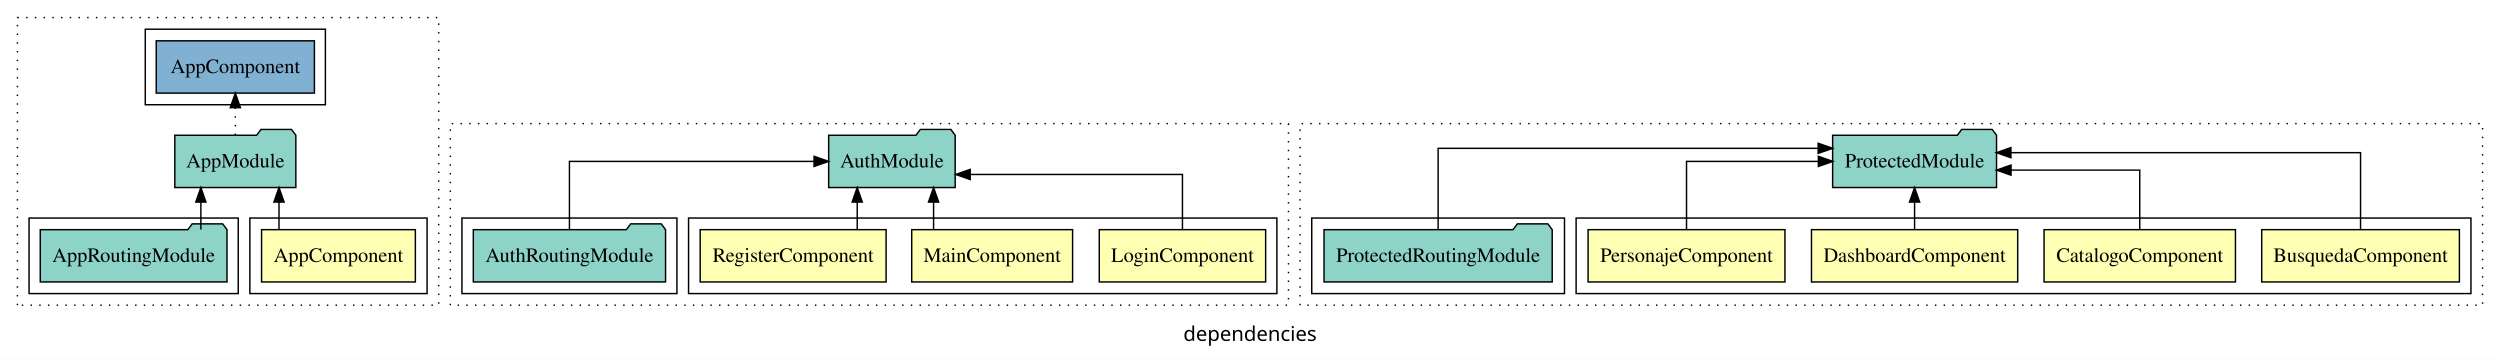
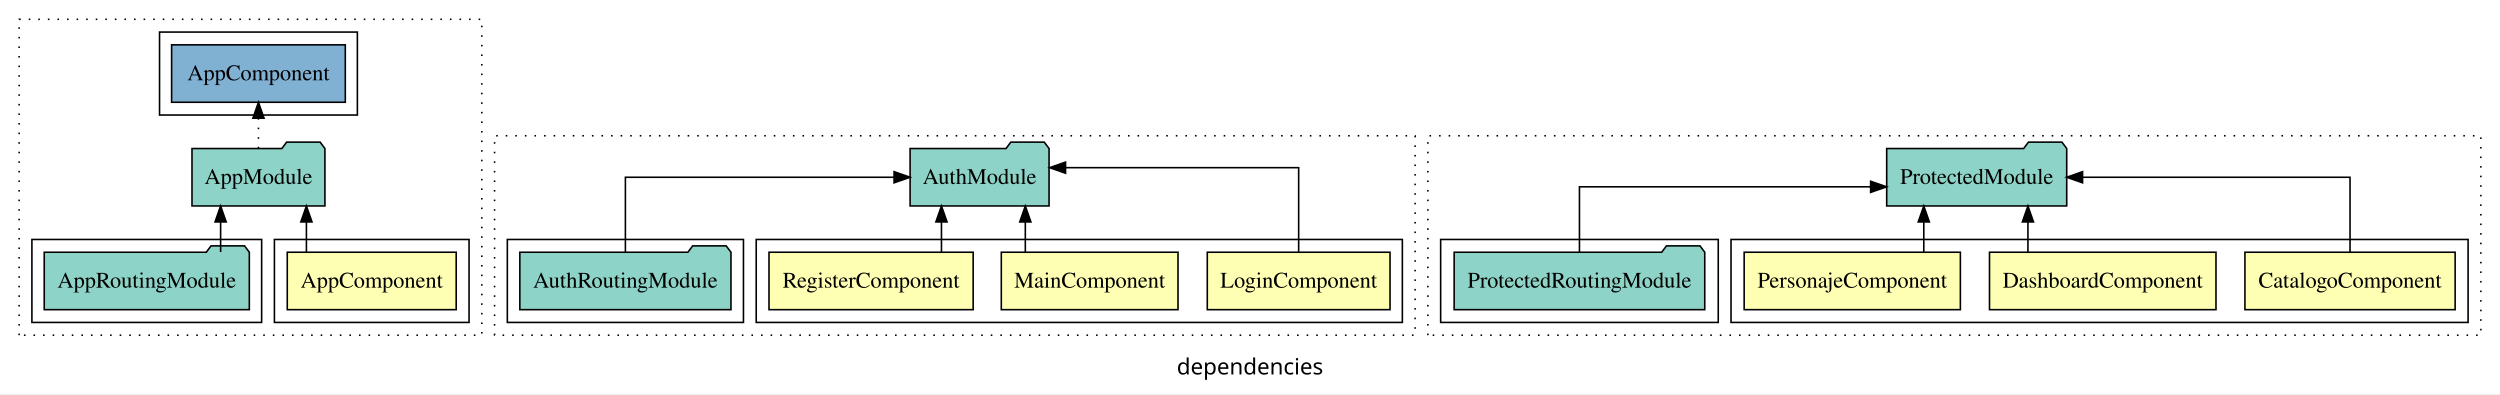
- <svg xmlns="http://www.w3.org/2000/svg" width="1721pt" height="247pt" viewBox="0.00 0.00 1721.00 246.80">
+ <svg xmlns="http://www.w3.org/2000/svg" width="1567pt" height="247pt" viewBox="0.00 0.00 1567.00 246.80">
  <g id="graph0" class="graph" transform="scale(1 1) rotate(0) translate(4 242.8)">
-     <polygon fill="white" stroke="transparent" points="-4,4 -4,-242.8 1717,-242.8 1717,4 -4,4" />
-     <text text-anchor="middle" x="856.5" y="-8.2" font-family="sans-serif" font-size="14.00">dependencies</text>
+     <polygon fill="white" stroke="transparent" points="-4,4 -4,-242.8 1563,-242.8 1563,4 -4,4" />
+     <text text-anchor="middle" x="779.5" y="-8.2" font-family="sans-serif" font-size="14.00">dependencies</text>
    <g id="clust1" class="cluster">
      <polygon fill="none" stroke="black" stroke-dasharray="1,5" points="8,-32.8 8,-230.8 298,-230.8 298,-32.8 8,-32.8" />
    </g>
    <g id="clust2" class="cluster">
      <polygon fill="none" stroke="black" points="168,-40.8 168,-92.8 290,-92.8 290,-40.8 168,-40.8" />
    </g>
    <g id="clust4" class="cluster">
      <polygon fill="none" stroke="black" points="16,-40.8 16,-92.8 160,-92.8 160,-40.8 16,-40.8" />
    </g>
    <g id="clust6" class="cluster">
      <polygon fill="none" stroke="black" points="96,-170.8 96,-222.8 220,-222.8 220,-170.8 96,-170.8" />
    </g>
    <g id="clust14" class="cluster">
      <polygon fill="none" stroke="black" stroke-dasharray="1,5" points="306,-32.8 306,-157.8 883,-157.8 883,-32.8 306,-32.8" />
    </g>
    <g id="clust15" class="cluster">
      <polygon fill="none" stroke="black" points="470,-40.8 470,-92.8 875,-92.8 875,-40.8 470,-40.8" />
    </g>
    <g id="clust19" class="cluster">
      <polygon fill="none" stroke="black" points="314,-40.8 314,-92.8 462,-92.8 462,-40.8 314,-40.8" />
    </g>
    <g id="clust29" class="cluster">
-       <polygon fill="none" stroke="black" stroke-dasharray="1,5" points="891,-32.8 891,-157.8 1705,-157.8 1705,-32.8 891,-32.8" />
+       <polygon fill="none" stroke="black" stroke-dasharray="1,5" points="891,-32.8 891,-157.8 1551,-157.8 1551,-32.8 891,-32.8" />
    </g>
    <g id="clust30" class="cluster">
-       <polygon fill="none" stroke="black" points="1081,-40.8 1081,-92.8 1697,-92.8 1697,-40.8 1081,-40.8" />
+       <polygon fill="none" stroke="black" points="1081,-40.8 1081,-92.8 1543,-92.8 1543,-40.8 1081,-40.8" />
    </g>
-     <g id="clust35" class="cluster">
+     <g id="clust34" class="cluster">
      <polygon fill="none" stroke="black" points="899,-40.8 899,-92.8 1073,-92.8 1073,-40.8 899,-40.8" />
    </g>
    <g id="node1" class="node">
      <polygon fill="#ffffb3" stroke="black" points="281.94,-84.8 176.06,-84.8 176.06,-48.8 281.94,-48.8 281.94,-84.8" />
      <text text-anchor="middle" x="229" y="-62.6" font-family="Times,serif" font-size="14.00">AppComponent</text>
    </g>
    <g id="node2" class="node">
      <polygon fill="#8dd3c7" stroke="black" points="199.66,-149.8 196.66,-153.8 175.66,-153.8 172.66,-149.8 116.34,-149.8 116.34,-113.8 199.66,-113.8 199.66,-149.8" />
      <text text-anchor="middle" x="158" y="-127.6" font-family="Times,serif" font-size="14.00">AppModule</text>
    </g>
    <g id="edge1" class="edge">
      <path fill="none" stroke="black" d="M188.06,-84.91C188.06,-84.91 188.06,-103.79 188.06,-103.79" />
      <polygon fill="black" stroke="black" points="184.56,-103.79 188.06,-113.79 191.56,-103.79 184.56,-103.79" />
    </g>
    <g id="node4" class="node">
      <polygon fill="#80b1d3" stroke="black" points="212.44,-214.8 103.56,-214.8 103.56,-178.8 212.44,-178.8 212.44,-214.8" />
      <text text-anchor="middle" x="158" y="-192.6" font-family="Times,serif" font-size="14.00">AppComponent </text>
    </g>
    <g id="edge3" class="edge">
      <path fill="none" stroke="black" stroke-dasharray="1,5" d="M158,-149.91C158,-149.91 158,-168.79 158,-168.79" />
      <polygon fill="black" stroke="black" points="154.5,-168.79 158,-178.79 161.5,-168.79 154.5,-168.79" />
    </g>
    <g id="node3" class="node">
      <polygon fill="#8dd3c7" stroke="black" points="152.28,-84.8 149.28,-88.8 128.28,-88.8 125.28,-84.8 23.72,-84.8 23.72,-48.8 152.28,-48.8 152.28,-84.8" />
      <text text-anchor="middle" x="88" y="-62.6" font-family="Times,serif" font-size="14.00">AppRoutingModule</text>
    </g>
    <g id="edge2" class="edge">
      <path fill="none" stroke="black" d="M134.28,-84.91C134.28,-84.91 134.28,-103.79 134.28,-103.79" />
      <polygon fill="black" stroke="black" points="130.78,-103.79 134.28,-113.79 137.78,-103.79 130.78,-103.79" />
    </g>
    <g id="node5" class="node">
      <polygon fill="#ffffb3" stroke="black" points="867.27,-84.8 752.73,-84.8 752.73,-48.8 867.27,-48.8 867.27,-84.8" />
      <text text-anchor="middle" x="810" y="-62.6" font-family="Times,serif" font-size="14.00">LoginComponent</text>
    </g>
    <g id="node8" class="node">
      <polygon fill="#8dd3c7" stroke="black" points="653.55,-149.8 650.55,-153.8 629.55,-153.8 626.55,-149.8 566.45,-149.8 566.45,-113.8 653.55,-113.8 653.55,-149.8" />
      <text text-anchor="middle" x="610" y="-127.6" font-family="Times,serif" font-size="14.00">AuthModule</text>
    </g>
    <g id="edge4" class="edge">
-       <path fill="none" stroke="black" d="M810,-84.83C810,-101.2 810,-122.8 810,-122.8 810,-122.8 663.89,-122.8 663.89,-122.8" />
-       <polygon fill="black" stroke="black" points="663.89,-119.3 653.89,-122.8 663.89,-126.3 663.89,-119.3" />
+       <path fill="none" stroke="black" d="M810,-85.08C810,-106.12 810,-137.8 810,-137.8 810,-137.8 663.89,-137.8 663.89,-137.8" />
+       <polygon fill="black" stroke="black" points="663.89,-134.3 653.89,-137.8 663.89,-141.3 663.89,-134.3" />
    </g>
    <g id="node6" class="node">
      <polygon fill="#ffffb3" stroke="black" points="734.38,-84.8 623.62,-84.8 623.62,-48.8 734.38,-48.8 734.38,-84.8" />
      <text text-anchor="middle" x="679" y="-62.6" font-family="Times,serif" font-size="14.00">MainComponent</text>
    </g>
    <g id="edge5" class="edge">
      <path fill="none" stroke="black" d="M638.67,-84.91C638.67,-84.91 638.67,-103.79 638.67,-103.79" />
      <polygon fill="black" stroke="black" points="635.17,-103.79 638.67,-113.79 642.17,-103.79 635.17,-103.79" />
    </g>
    <g id="node7" class="node">
      <polygon fill="#ffffb3" stroke="black" points="605.99,-84.8 478.01,-84.8 478.01,-48.8 605.99,-48.8 605.99,-84.8" />
      <text text-anchor="middle" x="542" y="-62.6" font-family="Times,serif" font-size="14.00">RegisterComponent</text>
    </g>
    <g id="edge6" class="edge">
      <path fill="none" stroke="black" d="M586.11,-84.91C586.11,-84.91 586.11,-103.79 586.11,-103.79" />
      <polygon fill="black" stroke="black" points="582.61,-103.79 586.11,-113.79 589.61,-103.79 582.61,-103.79" />
    </g>
    <g id="node9" class="node">
      <polygon fill="#8dd3c7" stroke="black" points="454.17,-84.8 451.17,-88.8 430.17,-88.8 427.17,-84.8 321.83,-84.8 321.83,-48.8 454.17,-48.8 454.17,-84.8" />
      <text text-anchor="middle" x="388" y="-62.6" font-family="Times,serif" font-size="14.00">AuthRoutingModule</text>
    </g>
    <g id="edge7" class="edge">
      <path fill="none" stroke="black" d="M388,-84.91C388,-104.14 388,-131.8 388,-131.8 388,-131.8 556.4,-131.8 556.4,-131.8" />
      <polygon fill="black" stroke="black" points="556.4,-135.3 566.4,-131.8 556.4,-128.3 556.4,-135.3" />
    </g>
    <g id="node10" class="node">
-       <polygon fill="#ffffb3" stroke="black" points="1689.05,-84.8 1552.95,-84.8 1552.95,-48.8 1689.05,-48.8 1689.05,-84.8" />
-       <text text-anchor="middle" x="1621" y="-62.6" font-family="Times,serif" font-size="14.00">BusquedaComponent</text>
-     </g>
-     <g id="node14" class="node">
-       <polygon fill="#8dd3c7" stroke="black" points="1370.42,-149.8 1367.42,-153.8 1346.42,-153.8 1343.42,-149.8 1257.58,-149.8 1257.58,-113.8 1370.42,-113.8 1370.42,-149.8" />
-       <text text-anchor="middle" x="1314" y="-127.6" font-family="Times,serif" font-size="14.00">ProtectedModule</text>
-     </g>
-     <g id="edge8" class="edge">
-       <path fill="none" stroke="black" d="M1621,-85.08C1621,-106.12 1621,-137.8 1621,-137.8 1621,-137.8 1380.31,-137.8 1380.31,-137.8" />
-       <polygon fill="black" stroke="black" points="1380.31,-134.3 1370.31,-137.8 1380.31,-141.3 1380.31,-134.3" />
-     </g>
-     <g id="node11" class="node">
      <polygon fill="#ffffb3" stroke="black" points="1534.88,-84.8 1403.12,-84.8 1403.12,-48.8 1534.88,-48.8 1534.88,-84.8" />
      <text text-anchor="middle" x="1469" y="-62.6" font-family="Times,serif" font-size="14.00">CatalogoComponent</text>
    </g>
-     <g id="edge9" class="edge">
-       <path fill="none" stroke="black" d="M1469,-84.82C1469,-102.17 1469,-125.8 1469,-125.8 1469,-125.8 1380.4,-125.8 1380.4,-125.8" />
-       <polygon fill="black" stroke="black" points="1380.4,-122.3 1370.4,-125.8 1380.4,-129.3 1380.4,-122.3" />
+     <g id="node13" class="node">
+       <polygon fill="#8dd3c7" stroke="black" points="1291.42,-149.8 1288.42,-153.8 1267.42,-153.8 1264.42,-149.8 1178.58,-149.8 1178.58,-113.8 1291.42,-113.8 1291.42,-149.8" />
+       <text text-anchor="middle" x="1235" y="-127.6" font-family="Times,serif" font-size="14.00">ProtectedModule</text>
    </g>
-     <g id="node12" class="node">
+     <g id="edge8" class="edge">
+       <path fill="none" stroke="black" d="M1469,-84.91C1469,-104.14 1469,-131.8 1469,-131.8 1469,-131.8 1301.35,-131.8 1301.35,-131.8" />
+       <polygon fill="black" stroke="black" points="1301.35,-128.3 1291.35,-131.8 1301.35,-135.3 1301.35,-128.3" />
+     </g>
+     <g id="node11" class="node">
      <polygon fill="#ffffb3" stroke="black" points="1384.98,-84.8 1243.02,-84.8 1243.02,-48.8 1384.98,-48.8 1384.98,-84.8" />
      <text text-anchor="middle" x="1314" y="-62.6" font-family="Times,serif" font-size="14.00">DashboardComponent</text>
    </g>
-     <g id="edge10" class="edge">
-       <path fill="none" stroke="black" d="M1314,-84.91C1314,-84.91 1314,-103.79 1314,-103.79" />
-       <polygon fill="black" stroke="black" points="1310.5,-103.79 1314,-113.79 1317.5,-103.79 1310.5,-103.79" />
+     <g id="edge9" class="edge">
+       <path fill="none" stroke="black" d="M1267.11,-84.91C1267.11,-84.91 1267.11,-103.79 1267.11,-103.79" />
+       <polygon fill="black" stroke="black" points="1263.61,-103.79 1267.11,-113.79 1270.61,-103.79 1263.61,-103.79" />
    </g>
-     <g id="node13" class="node">
+     <g id="node12" class="node">
      <polygon fill="#ffffb3" stroke="black" points="1224.76,-84.8 1089.24,-84.8 1089.24,-48.8 1224.76,-48.8 1224.76,-84.8" />
      <text text-anchor="middle" x="1157" y="-62.6" font-family="Times,serif" font-size="14.00">PersonajeComponent</text>
    </g>
-     <g id="edge11" class="edge">
-       <path fill="none" stroke="black" d="M1157,-84.91C1157,-104.14 1157,-131.8 1157,-131.8 1157,-131.8 1247.76,-131.8 1247.76,-131.8" />
-       <polygon fill="black" stroke="black" points="1247.76,-135.3 1257.76,-131.8 1247.76,-128.3 1247.76,-135.3" />
+     <g id="edge10" class="edge">
+       <path fill="none" stroke="black" d="M1201.83,-84.91C1201.83,-84.91 1201.83,-103.79 1201.83,-103.79" />
+       <polygon fill="black" stroke="black" points="1198.33,-103.79 1201.83,-113.79 1205.33,-103.79 1198.33,-103.79" />
    </g>
-     <g id="node15" class="node">
+     <g id="node14" class="node">
      <polygon fill="#8dd3c7" stroke="black" points="1064.54,-84.8 1061.54,-88.8 1040.54,-88.8 1037.54,-84.8 907.46,-84.8 907.46,-48.8 1064.54,-48.8 1064.54,-84.8" />
      <text text-anchor="middle" x="986" y="-62.6" font-family="Times,serif" font-size="14.00">ProtectedRoutingModule</text>
    </g>
-     <g id="edge12" class="edge">
-       <path fill="none" stroke="black" d="M986,-85.09C986,-107.01 986,-140.8 986,-140.8 986,-140.8 1247.61,-140.8 1247.61,-140.8" />
-       <polygon fill="black" stroke="black" points="1247.61,-144.3 1257.61,-140.8 1247.61,-137.3 1247.61,-144.3" />
+     <g id="edge11" class="edge">
+       <path fill="none" stroke="black" d="M986,-84.82C986,-102.17 986,-125.8 986,-125.8 986,-125.8 1168.5,-125.8 1168.5,-125.8" />
+       <polygon fill="black" stroke="black" points="1168.5,-129.3 1178.5,-125.8 1168.5,-122.3 1168.5,-129.3" />
    </g>
  </g>
</svg>
